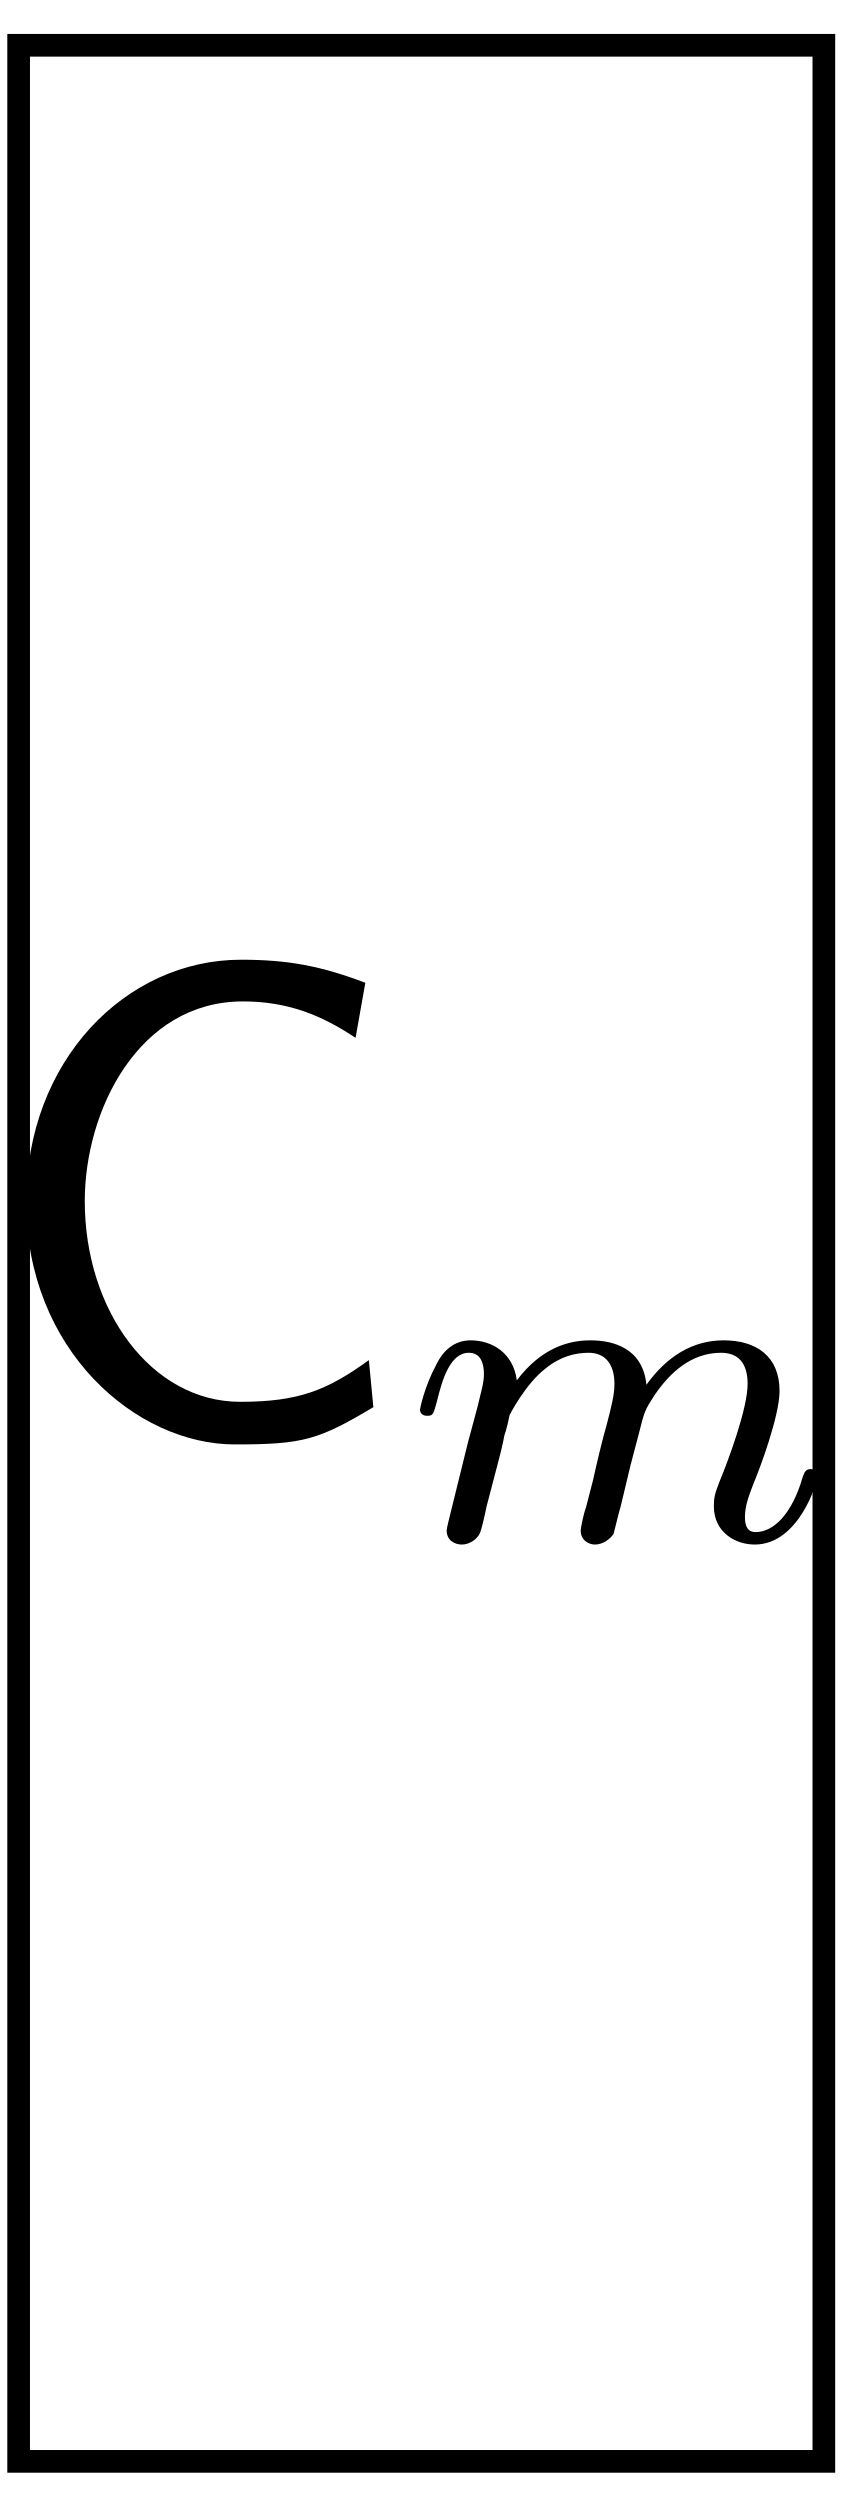
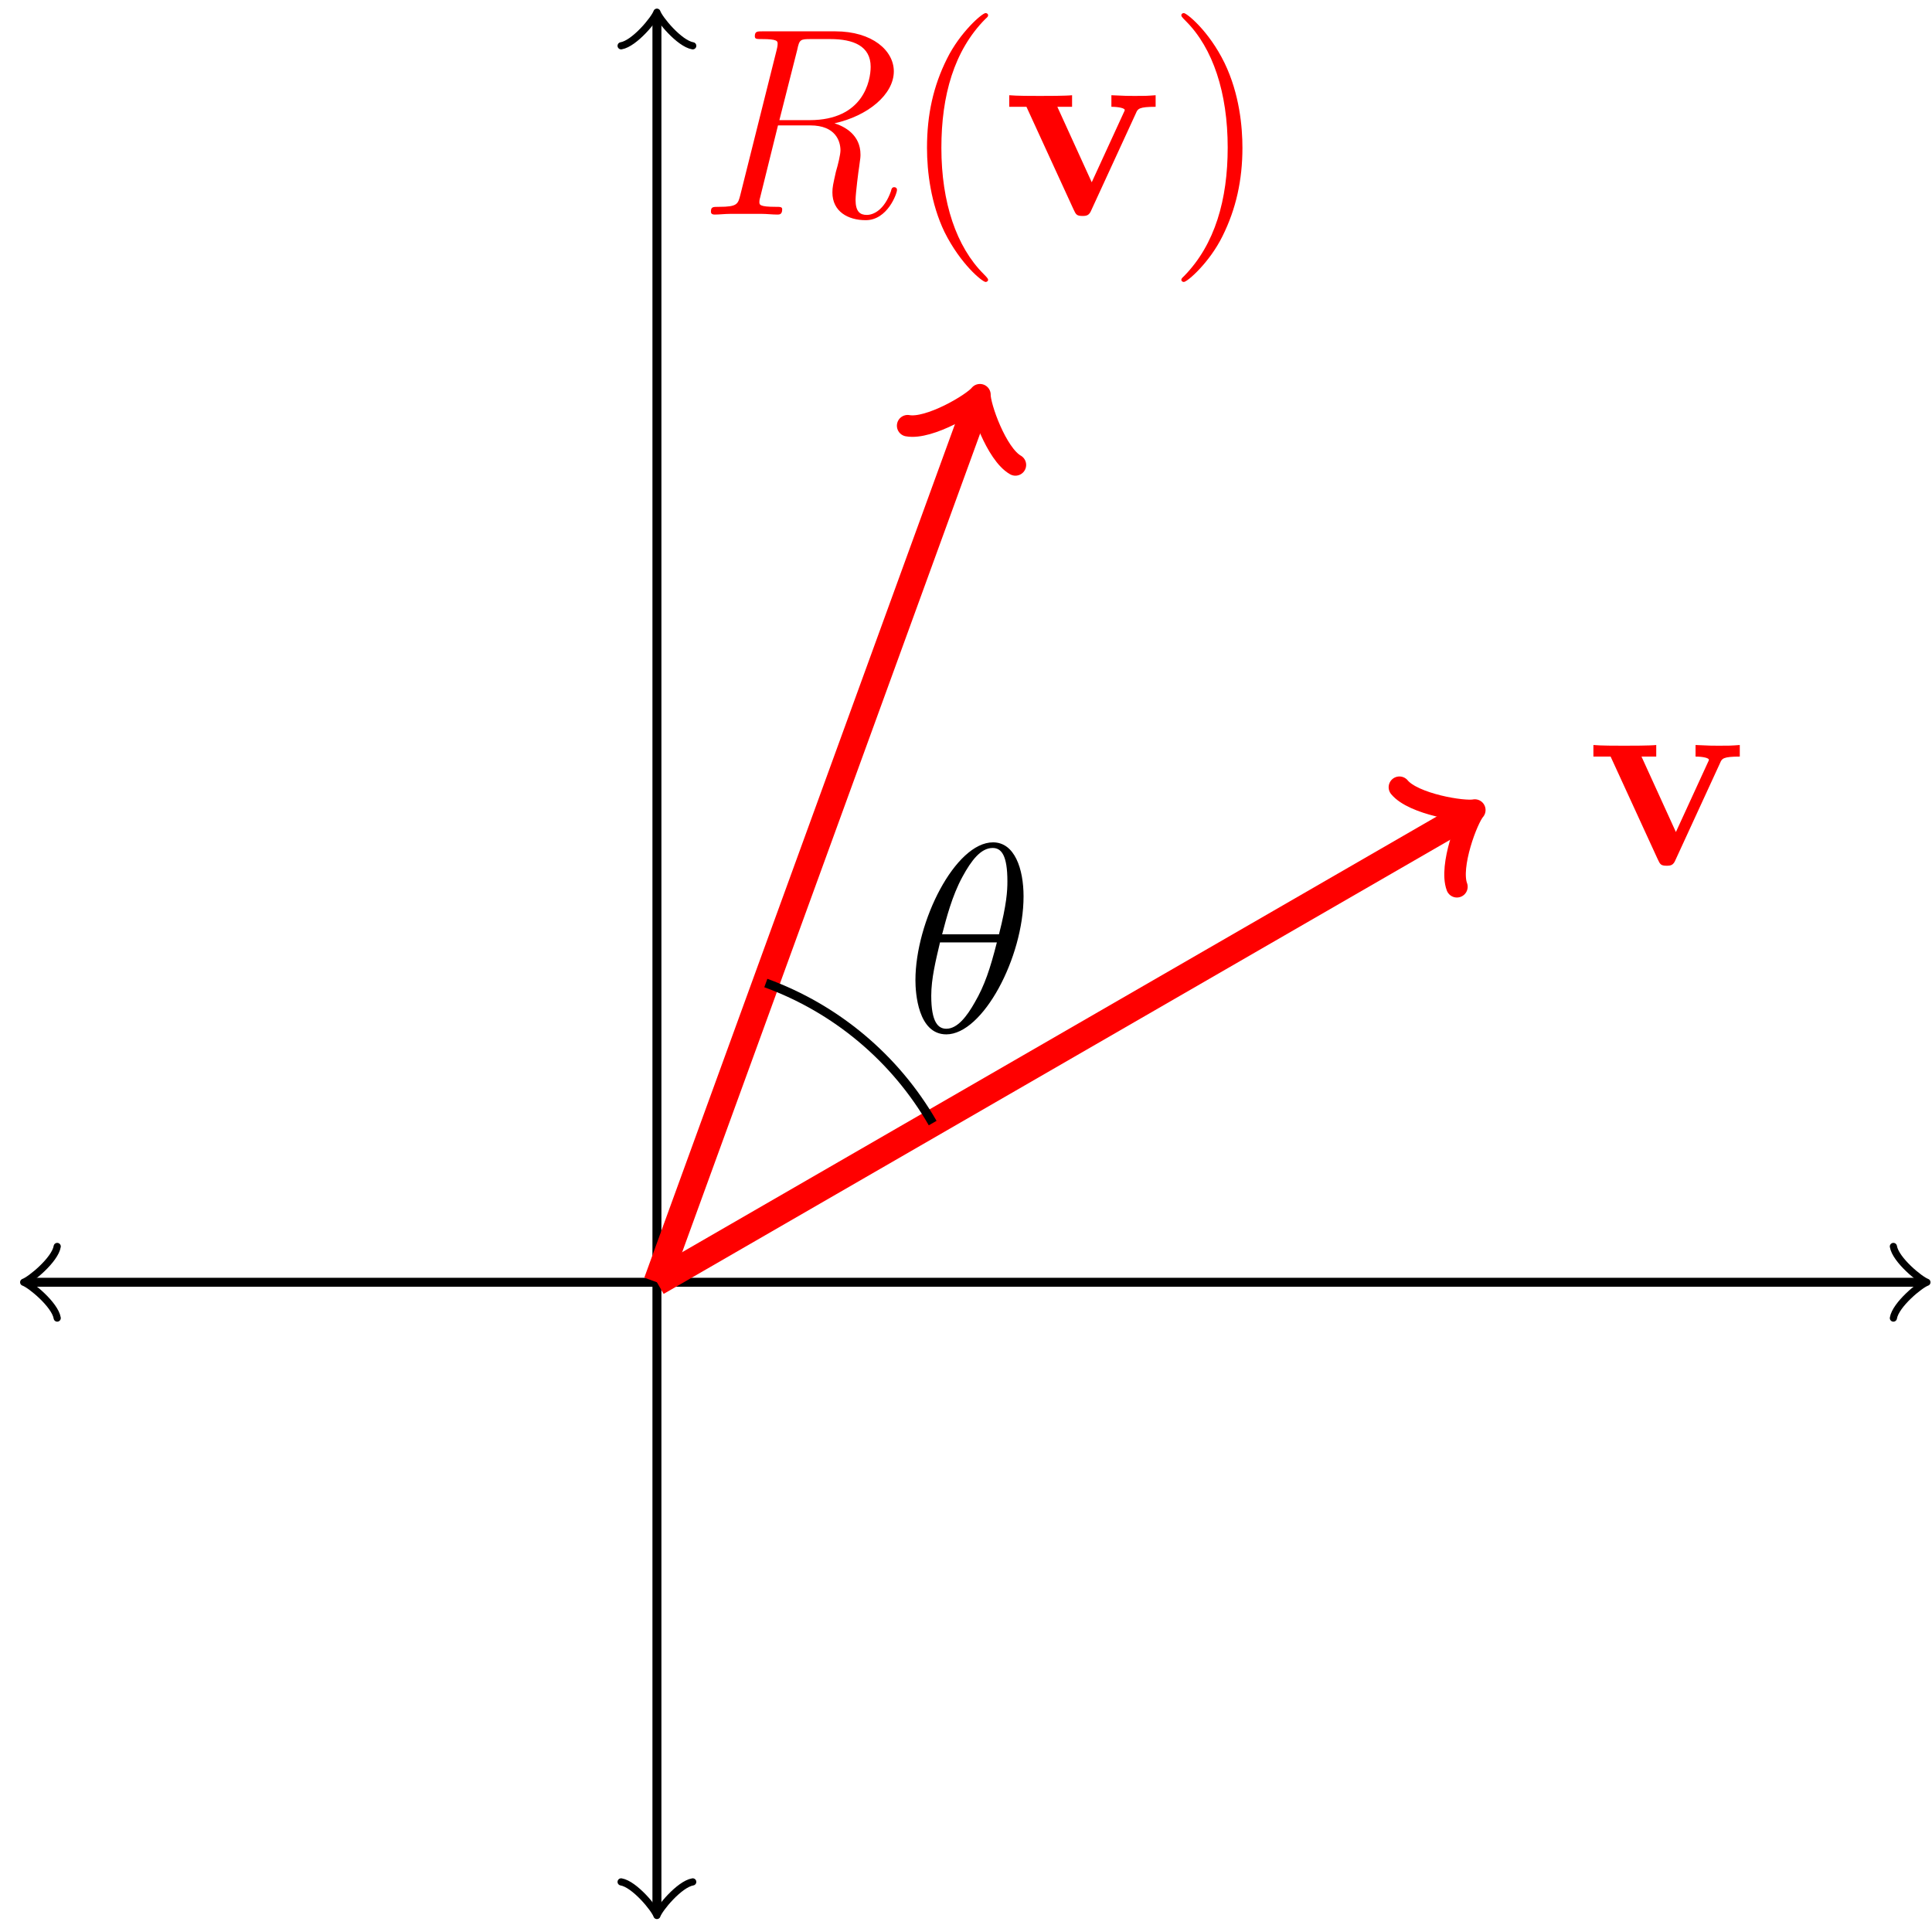
- <svg xmlns="http://www.w3.org/2000/svg" xmlns:xlink="http://www.w3.org/1999/xlink" width="15pt" height="44pt" viewBox="0 0 15 44" version="1.1">
+ <svg xmlns="http://www.w3.org/2000/svg" xmlns:xlink="http://www.w3.org/1999/xlink" width="86pt" height="86pt" viewBox="0 0 86 86" version="1.1">
  <defs>
    <g>
      <symbol overflow="visible" id="glyph0-0">
        <path style="stroke:none;" d="" />
      </symbol>
      <symbol overflow="visible" id="glyph0-1">
-         <path style="stroke:none;" d="M 6.812 -1.375 C 6.078 -0.844 5.578 -0.641 4.547 -0.641 C 2.984 -0.641 1.812 -2.25 1.812 -4.172 C 1.812 -5.781 2.766 -7.688 4.594 -7.688 C 5.375 -7.688 5.969 -7.453 6.578 -7.047 L 6.75 -8.016 C 5.969 -8.312 5.391 -8.422 4.562 -8.422 C 2.531 -8.422 0.781 -6.641 0.781 -4.156 C 0.781 -1.547 2.719 0.109 4.453 0.109 C 5.656 0.109 5.922 0.031 6.891 -0.547 Z M 6.812 -1.375 " />
+         <path style="stroke:none;" d="M 5.922 -4.516 C 6 -4.703 6.047 -4.797 6.797 -4.797 L 6.797 -5.312 C 6.375 -5.281 6.344 -5.281 5.859 -5.281 C 5.531 -5.281 5.516 -5.281 4.828 -5.312 L 4.828 -4.797 C 5.156 -4.797 5.422 -4.734 5.422 -4.656 C 5.422 -4.641 5.422 -4.625 5.359 -4.5 L 3.953 -1.438 L 2.422 -4.797 L 3.078 -4.797 L 3.078 -5.312 C 2.797 -5.281 1.953 -5.281 1.641 -5.281 C 1.297 -5.281 0.594 -5.281 0.281 -5.312 L 0.281 -4.797 L 1.047 -4.797 L 3.141 -0.234 C 3.25 0 3.281 0.062 3.547 0.062 C 3.734 0.062 3.844 0.031 3.938 -0.203 Z M 5.922 -4.516 " />
      </symbol>
      <symbol overflow="visible" id="glyph1-0">
        <path style="stroke:none;" d="" />
      </symbol>
      <symbol overflow="visible" id="glyph1-1">
-         <path style="stroke:none;" d="M 1.594 -1.312 C 1.625 -1.422 1.703 -1.734 1.719 -1.844 C 1.75 -1.922 1.797 -2.125 1.812 -2.203 C 1.828 -2.234 2.094 -2.75 2.438 -3.016 C 2.703 -3.234 2.969 -3.297 3.203 -3.297 C 3.484 -3.297 3.656 -3.109 3.656 -2.75 C 3.656 -2.562 3.609 -2.375 3.516 -2.016 C 3.453 -1.812 3.328 -1.281 3.281 -1.062 L 3.156 -0.578 C 3.109 -0.453 3.062 -0.203 3.062 -0.172 C 3.062 0.016 3.219 0.078 3.312 0.078 C 3.453 0.078 3.578 -0.016 3.641 -0.109 C 3.656 -0.156 3.719 -0.438 3.766 -0.594 L 3.938 -1.312 C 3.969 -1.422 4.047 -1.734 4.078 -1.844 C 4.188 -2.281 4.188 -2.281 4.359 -2.547 C 4.625 -2.938 5 -3.297 5.531 -3.297 C 5.828 -3.297 6 -3.125 6 -2.75 C 6 -2.312 5.656 -1.391 5.5 -1.016 C 5.422 -0.812 5.406 -0.75 5.406 -0.594 C 5.406 -0.141 5.781 0.078 6.125 0.078 C 6.906 0.078 7.234 -1.031 7.234 -1.141 C 7.234 -1.219 7.156 -1.25 7.109 -1.25 C 7.016 -1.25 7 -1.188 6.969 -1.109 C 6.781 -0.453 6.453 -0.141 6.141 -0.141 C 6.016 -0.141 5.953 -0.219 5.953 -0.406 C 5.953 -0.594 6.016 -0.766 6.094 -0.969 C 6.219 -1.266 6.562 -2.188 6.562 -2.625 C 6.562 -3.234 6.156 -3.516 5.578 -3.516 C 5.031 -3.516 4.578 -3.234 4.219 -2.734 C 4.156 -3.375 3.641 -3.516 3.234 -3.516 C 2.859 -3.516 2.375 -3.391 1.938 -2.812 C 1.875 -3.297 1.5 -3.516 1.125 -3.516 C 0.844 -3.516 0.641 -3.344 0.516 -3.078 C 0.312 -2.703 0.234 -2.312 0.234 -2.297 C 0.234 -2.219 0.297 -2.188 0.359 -2.188 C 0.469 -2.188 0.469 -2.219 0.531 -2.438 C 0.625 -2.828 0.766 -3.297 1.094 -3.297 C 1.312 -3.297 1.359 -3.094 1.359 -2.922 C 1.359 -2.766 1.312 -2.625 1.25 -2.359 C 1.234 -2.297 1.109 -1.828 1.078 -1.719 L 0.781 -0.516 C 0.75 -0.391 0.703 -0.203 0.703 -0.172 C 0.703 0.016 0.859 0.078 0.969 0.078 C 1.109 0.078 1.234 -0.016 1.281 -0.109 C 1.312 -0.156 1.375 -0.438 1.406 -0.594 Z M 1.594 -1.312 " />
+         <path style="stroke:none;" d="M 4.406 -7.344 C 4.5 -7.797 4.547 -7.812 5.016 -7.812 L 5.875 -7.812 C 6.906 -7.812 7.672 -7.5 7.672 -6.578 C 7.672 -5.969 7.359 -4.203 4.953 -4.203 L 3.609 -4.203 Z M 6.062 -4.062 C 7.547 -4.391 8.703 -5.344 8.703 -6.375 C 8.703 -7.297 7.75 -8.156 6.094 -8.156 L 2.859 -8.156 C 2.625 -8.156 2.516 -8.156 2.516 -7.938 C 2.516 -7.812 2.594 -7.812 2.828 -7.812 C 3.531 -7.812 3.531 -7.719 3.531 -7.594 C 3.531 -7.562 3.531 -7.5 3.484 -7.312 L 1.875 -0.891 C 1.766 -0.469 1.75 -0.344 0.922 -0.344 C 0.641 -0.344 0.562 -0.344 0.562 -0.125 C 0.562 0 0.688 0 0.734 0 C 0.938 0 1.188 -0.031 1.422 -0.031 L 2.828 -0.031 C 3.047 -0.031 3.297 0 3.516 0 C 3.609 0 3.734 0 3.734 -0.234 C 3.734 -0.344 3.641 -0.344 3.453 -0.344 C 2.719 -0.344 2.719 -0.438 2.719 -0.562 C 2.719 -0.578 2.719 -0.656 2.75 -0.75 L 3.547 -3.969 L 4.984 -3.969 C 6.125 -3.969 6.328 -3.25 6.328 -2.859 C 6.328 -2.672 6.219 -2.219 6.125 -1.906 C 6 -1.344 5.969 -1.219 5.969 -0.984 C 5.969 -0.141 6.656 0.25 7.453 0.25 C 8.422 0.25 8.844 -0.938 8.844 -1.094 C 8.844 -1.188 8.781 -1.219 8.719 -1.219 C 8.625 -1.219 8.594 -1.141 8.578 -1.047 C 8.281 -0.203 7.797 0.016 7.5 0.016 C 7.203 0.016 7 -0.125 7 -0.656 C 7 -0.938 7.141 -2.031 7.156 -2.094 C 7.219 -2.531 7.219 -2.578 7.219 -2.672 C 7.219 -3.547 6.516 -3.922 6.062 -4.062 Z M 6.062 -4.062 " />
+       </symbol>
+       <symbol overflow="visible" id="glyph1-2">
+         <path style="stroke:none;" d="M 5.297 -6.016 C 5.297 -7.234 4.906 -8.422 3.938 -8.422 C 2.266 -8.422 0.484 -4.906 0.484 -2.281 C 0.484 -1.734 0.594 0.125 1.859 0.125 C 3.484 0.125 5.297 -3.297 5.297 -6.016 Z M 1.672 -4.328 C 1.859 -5.031 2.109 -6.031 2.578 -6.891 C 2.969 -7.609 3.391 -8.172 3.922 -8.172 C 4.312 -8.172 4.578 -7.844 4.578 -6.688 C 4.578 -6.266 4.547 -5.672 4.203 -4.328 Z M 4.109 -3.969 C 3.812 -2.797 3.562 -2.047 3.125 -1.297 C 2.781 -0.688 2.359 -0.125 1.859 -0.125 C 1.5 -0.125 1.188 -0.406 1.188 -1.594 C 1.188 -2.359 1.391 -3.172 1.578 -3.969 Z M 4.109 -3.969 " />
+       </symbol>
+       <symbol overflow="visible" id="glyph2-0">
+         <path style="stroke:none;" d="" />
+       </symbol>
+       <symbol overflow="visible" id="glyph2-1">
+         <path style="stroke:none;" d="M 3.891 2.906 C 3.891 2.875 3.891 2.844 3.688 2.641 C 2.484 1.438 1.812 -0.531 1.812 -2.969 C 1.812 -5.297 2.375 -7.297 3.766 -8.703 C 3.891 -8.812 3.891 -8.828 3.891 -8.875 C 3.891 -8.938 3.828 -8.969 3.781 -8.969 C 3.625 -8.969 2.641 -8.109 2.062 -6.938 C 1.453 -5.719 1.172 -4.453 1.172 -2.969 C 1.172 -1.906 1.344 -0.484 1.953 0.781 C 2.672 2.219 3.641 3 3.781 3 C 3.828 3 3.891 2.969 3.891 2.906 Z M 3.891 2.906 " />
+       </symbol>
+       <symbol overflow="visible" id="glyph2-2">
+         <path style="stroke:none;" d="M 3.375 -2.969 C 3.375 -3.891 3.25 -5.359 2.578 -6.75 C 1.875 -8.188 0.891 -8.969 0.766 -8.969 C 0.719 -8.969 0.656 -8.938 0.656 -8.875 C 0.656 -8.828 0.656 -8.812 0.859 -8.609 C 2.062 -7.406 2.719 -5.422 2.719 -2.984 C 2.719 -0.672 2.156 1.328 0.781 2.734 C 0.656 2.844 0.656 2.875 0.656 2.906 C 0.656 2.969 0.719 3 0.766 3 C 0.922 3 1.906 2.141 2.484 0.969 C 3.094 -0.25 3.375 -1.547 3.375 -2.969 Z M 3.375 -2.969 " />
      </symbol>
    </g>
  </defs>
  <g id="surface1">
-     <path style="fill:none;stroke-width:0.399;stroke-linecap:butt;stroke-linejoin:miter;stroke:rgb(0%,0%,0%);stroke-opacity:1;stroke-miterlimit:10;" d="M 0.001 -0.001 L 0.001 42.522 L 14.173 42.522 L 14.173 -0.001 Z M 0.001 -0.001 " transform="matrix(1,0,0,-1,0.327,43.319)" />
+     <path style="fill:none;stroke-width:0.399;stroke-linecap:butt;stroke-linejoin:miter;stroke:rgb(0%,0%,0%);stroke-opacity:1;stroke-miterlimit:10;" d="M -27.889 -0 L 56.236 -0 " transform="matrix(1,0,0,-1,29.241,57.078)" />
+     <path style="fill:none;stroke-width:0.319;stroke-linecap:round;stroke-linejoin:round;stroke:rgb(0%,0%,0%);stroke-opacity:1;stroke-miterlimit:10;" d="M -1.194 1.594 C -1.097 0.996 0.001 0.098 0.298 0 C 0.001 -0.101 -1.097 -0.996 -1.194 -1.594 " transform="matrix(-1,0,0,1,1.35248,57.078)" />
+     <path style="fill:none;stroke-width:0.319;stroke-linecap:round;stroke-linejoin:round;stroke:rgb(0%,0%,0%);stroke-opacity:1;stroke-miterlimit:10;" d="M -1.195 1.594 C -1.097 0.996 0 0.101 0.297 -0 C 0 -0.098 -1.097 -0.996 -1.195 -1.594 " transform="matrix(1,0,0,-1,85.47634,57.078)" />
+     <path style="fill:none;stroke-width:0.399;stroke-linecap:butt;stroke-linejoin:miter;stroke:rgb(0%,0%,0%);stroke-opacity:1;stroke-miterlimit:10;" d="M 0.001 -27.887 L 0.001 56.234 " transform="matrix(1,0,0,-1,29.241,57.078)" />
+     <path style="fill:none;stroke-width:0.319;stroke-linecap:round;stroke-linejoin:round;stroke:rgb(0%,0%,0%);stroke-opacity:1;stroke-miterlimit:10;" d="M -1.197 1.595 C -1.095 0.997 -0.002 0.099 0.299 0.001 C -0.002 -0.1 -1.095 -0.995 -1.197 -1.593 " transform="matrix(0,1,1,0,29.241,84.96652)" />
+     <path style="fill:none;stroke-width:0.319;stroke-linecap:round;stroke-linejoin:round;stroke:rgb(0%,0%,0%);stroke-opacity:1;stroke-miterlimit:10;" d="M -1.196 1.593 C -1.095 0.995 -0.001 0.1 0.3 -0.001 C -0.001 -0.099 -1.095 -0.997 -1.196 -1.595 " transform="matrix(0,-1,-1,0,29.241,0.84266)" />
+     <path style="fill:none;stroke-width:1.196;stroke-linecap:butt;stroke-linejoin:miter;stroke:rgb(100%,0%,0%);stroke-opacity:1;stroke-miterlimit:10;" d="M 0.001 -0 L 35.993 20.781 " transform="matrix(1,0,0,-1,29.241,57.078)" />
+     <path style="fill:none;stroke-width:0.956;stroke-linecap:round;stroke-linejoin:round;stroke:rgb(100%,0%,0%);stroke-opacity:1;stroke-miterlimit:10;" d="M -1.913 2.549 C -1.754 1.594 -0.002 0.159 0.477 -0 C -0.002 -0.16 -1.752 -1.595 -1.912 -2.55 " transform="matrix(0.86877,-0.5016,-0.5016,-0.86877,65.23375,36.29765)" />
+     <g style="fill:rgb(100%,0%,0%);fill-opacity:1;">
+       <use xlink:href="#glyph0-1" x="70.647" y="38.475" />
+     </g>
+     <path style="fill:none;stroke-width:1.196;stroke-linecap:butt;stroke-linejoin:miter;stroke:rgb(100%,0%,0%);stroke-opacity:1;stroke-miterlimit:10;" d="M 0.001 -0 L 14.216 39.055 " transform="matrix(1,0,0,-1,29.241,57.078)" />
+     <path style="fill:none;stroke-width:0.956;stroke-linecap:round;stroke-linejoin:round;stroke:rgb(100%,0%,0%);stroke-opacity:1;stroke-miterlimit:10;" d="M -1.914 2.549 C -1.753 1.595 -0.002 0.16 0.48 -0 C -0.002 -0.159 -1.755 -1.594 -1.914 -2.549 " transform="matrix(0.34244,-0.94089,-0.94089,-0.34244,43.45627,18.02177)" />
+     <g style="fill:rgb(100%,0%,0%);fill-opacity:1;">
+       <use xlink:href="#glyph1-1" x="31.084" y="9.551" />
+     </g>
+     <g style="fill:rgb(100%,0%,0%);fill-opacity:1;">
+       <use xlink:href="#glyph2-1" x="40.092" y="9.551" />
+     </g>
+     <g style="fill:rgb(100%,0%,0%);fill-opacity:1;">
+       <use xlink:href="#glyph0-1" x="44.644" y="9.551" />
+     </g>
+     <g style="fill:rgb(100%,0%,0%);fill-opacity:1;">
+       <use xlink:href="#glyph2-2" x="51.93" y="9.551" />
+     </g>
+     <path style="fill:none;stroke-width:0.399;stroke-linecap:butt;stroke-linejoin:miter;stroke:rgb(0%,0%,0%);stroke-opacity:1;stroke-miterlimit:10;" d="M 12.275 7.086 C 10.611 9.973 7.978 12.18 4.849 13.32 " transform="matrix(1,0,0,-1,29.241,57.078)" />
    <g style="fill:rgb(0%,0%,0%);fill-opacity:1;">
-       <use xlink:href="#glyph0-1" x="-0.32" y="25.313" />
-     </g>
-     <g style="fill:rgb(0%,0%,0%);fill-opacity:1;">
-       <use xlink:href="#glyph1-1" x="7.158" y="27.106" />
+       <use xlink:href="#glyph1-2" x="40.265" y="45.918" />
    </g>
  </g>
</svg>
